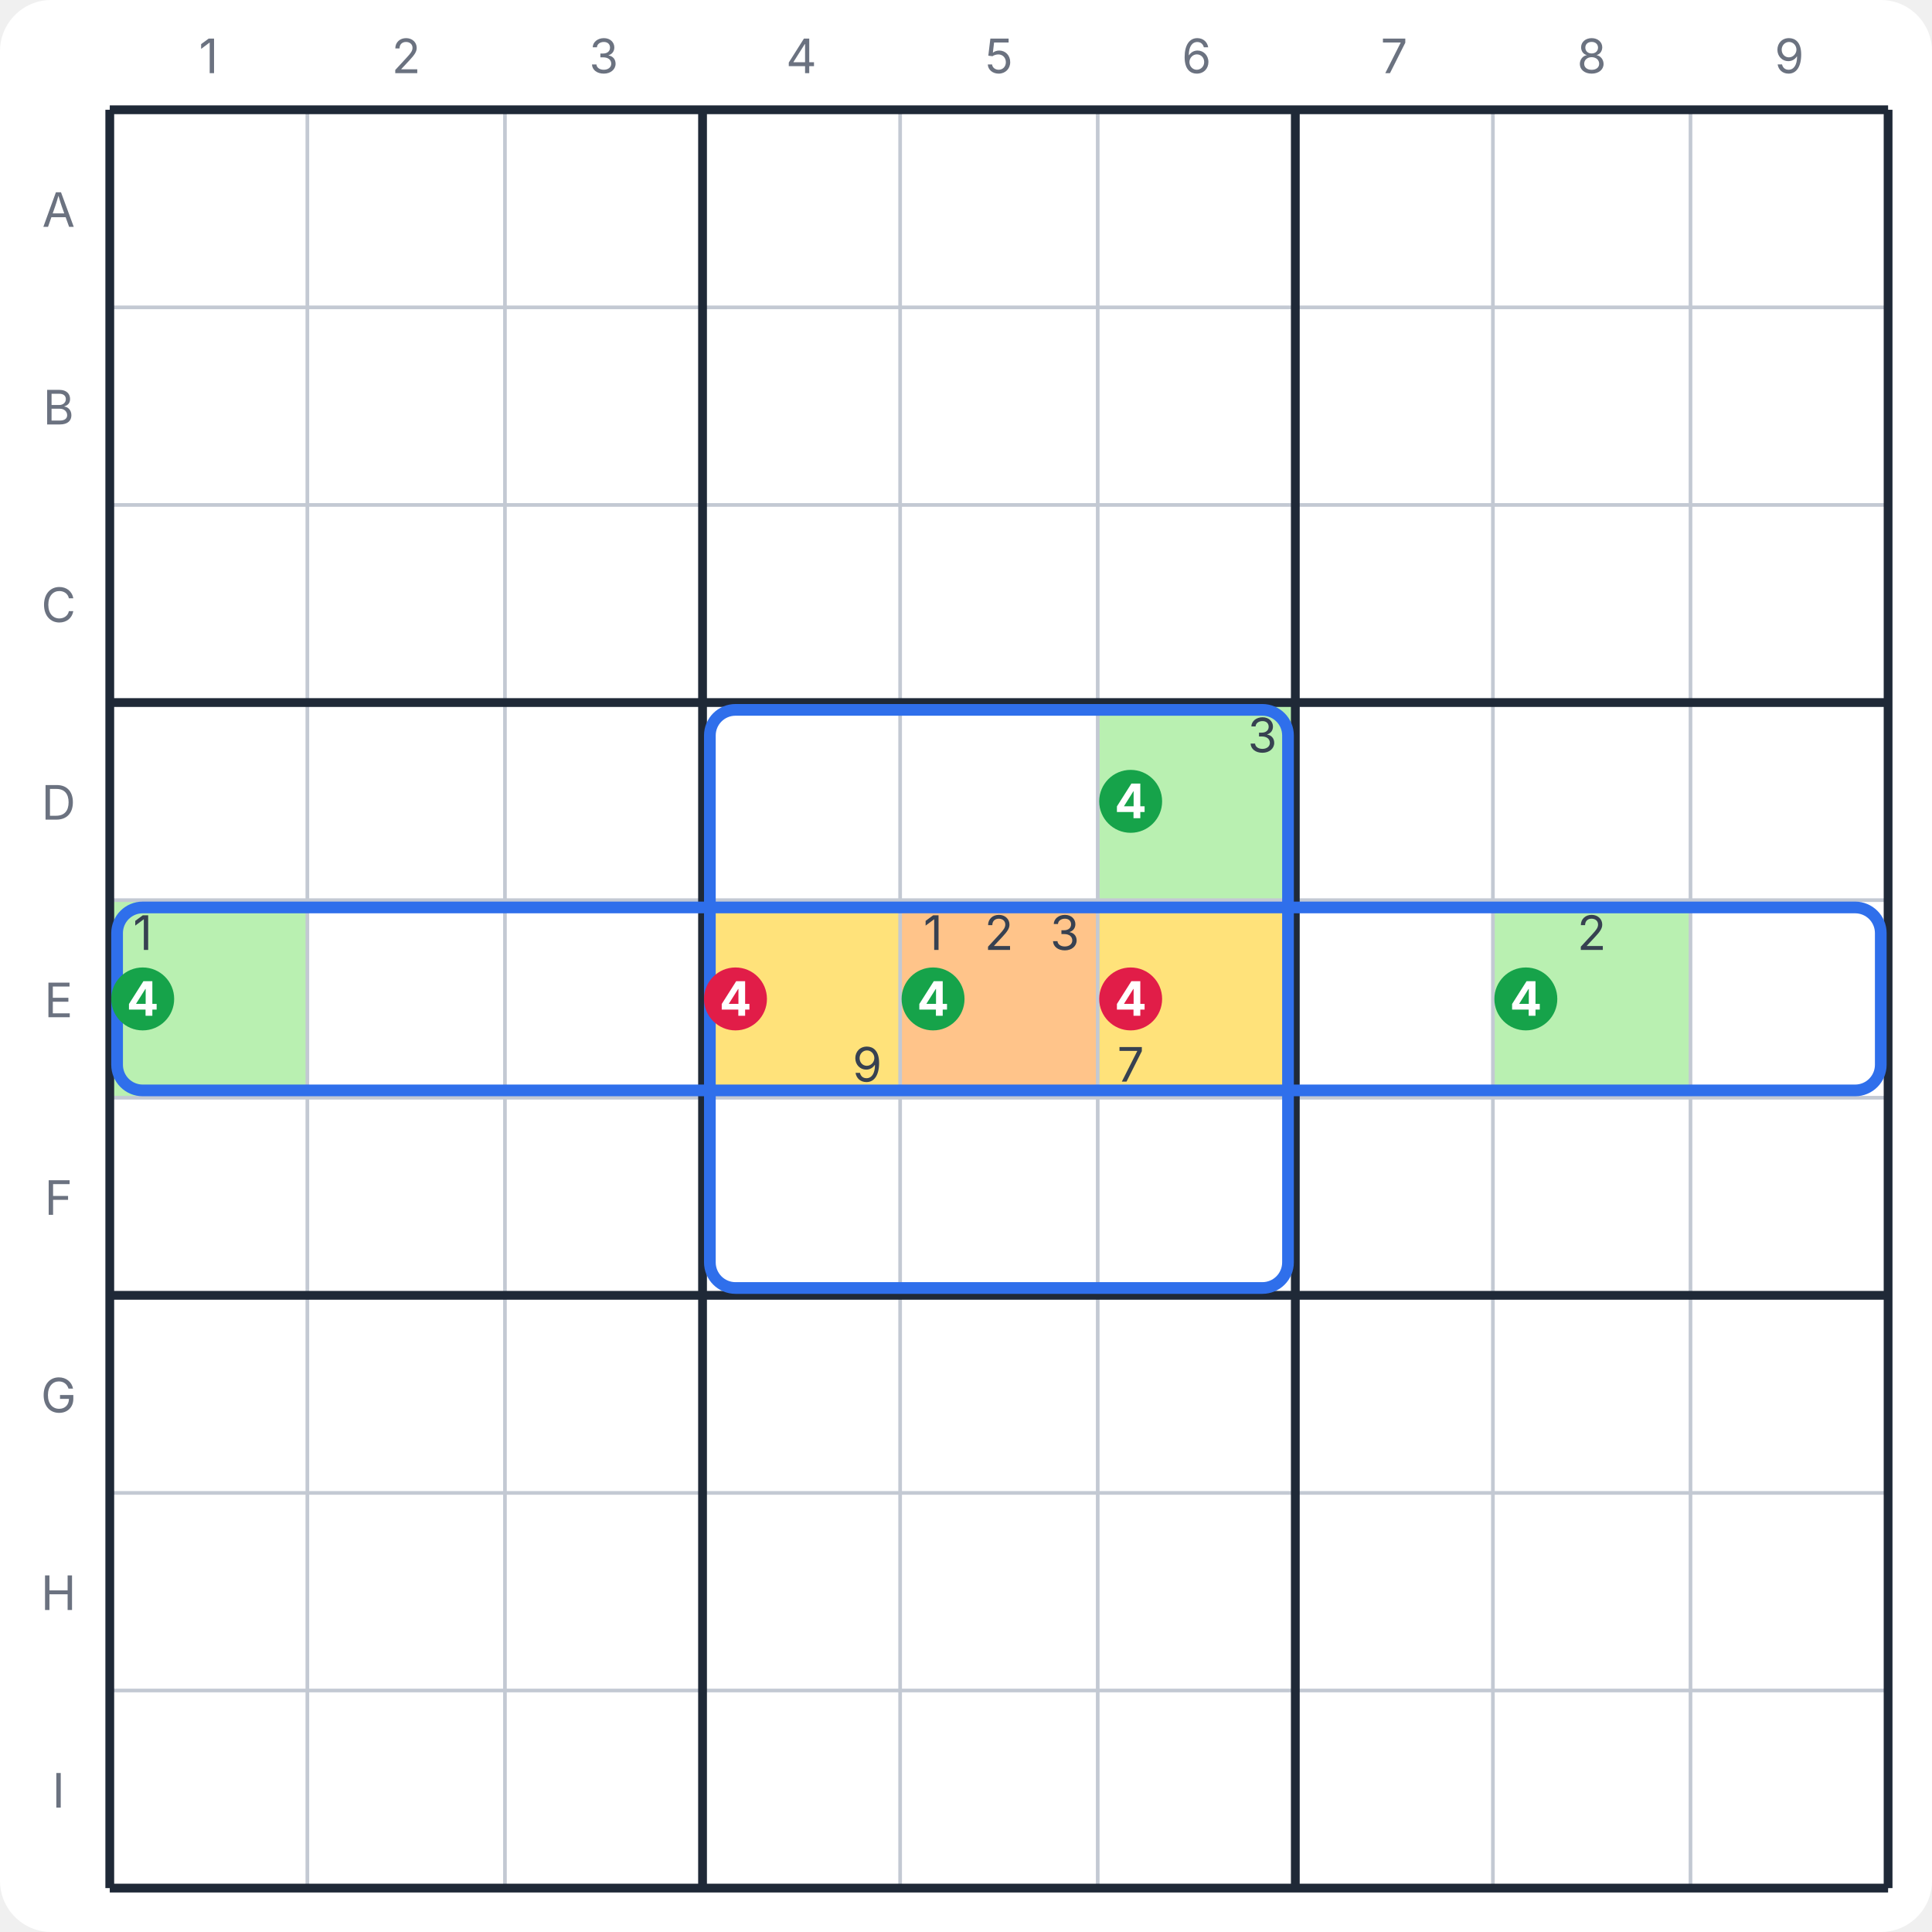
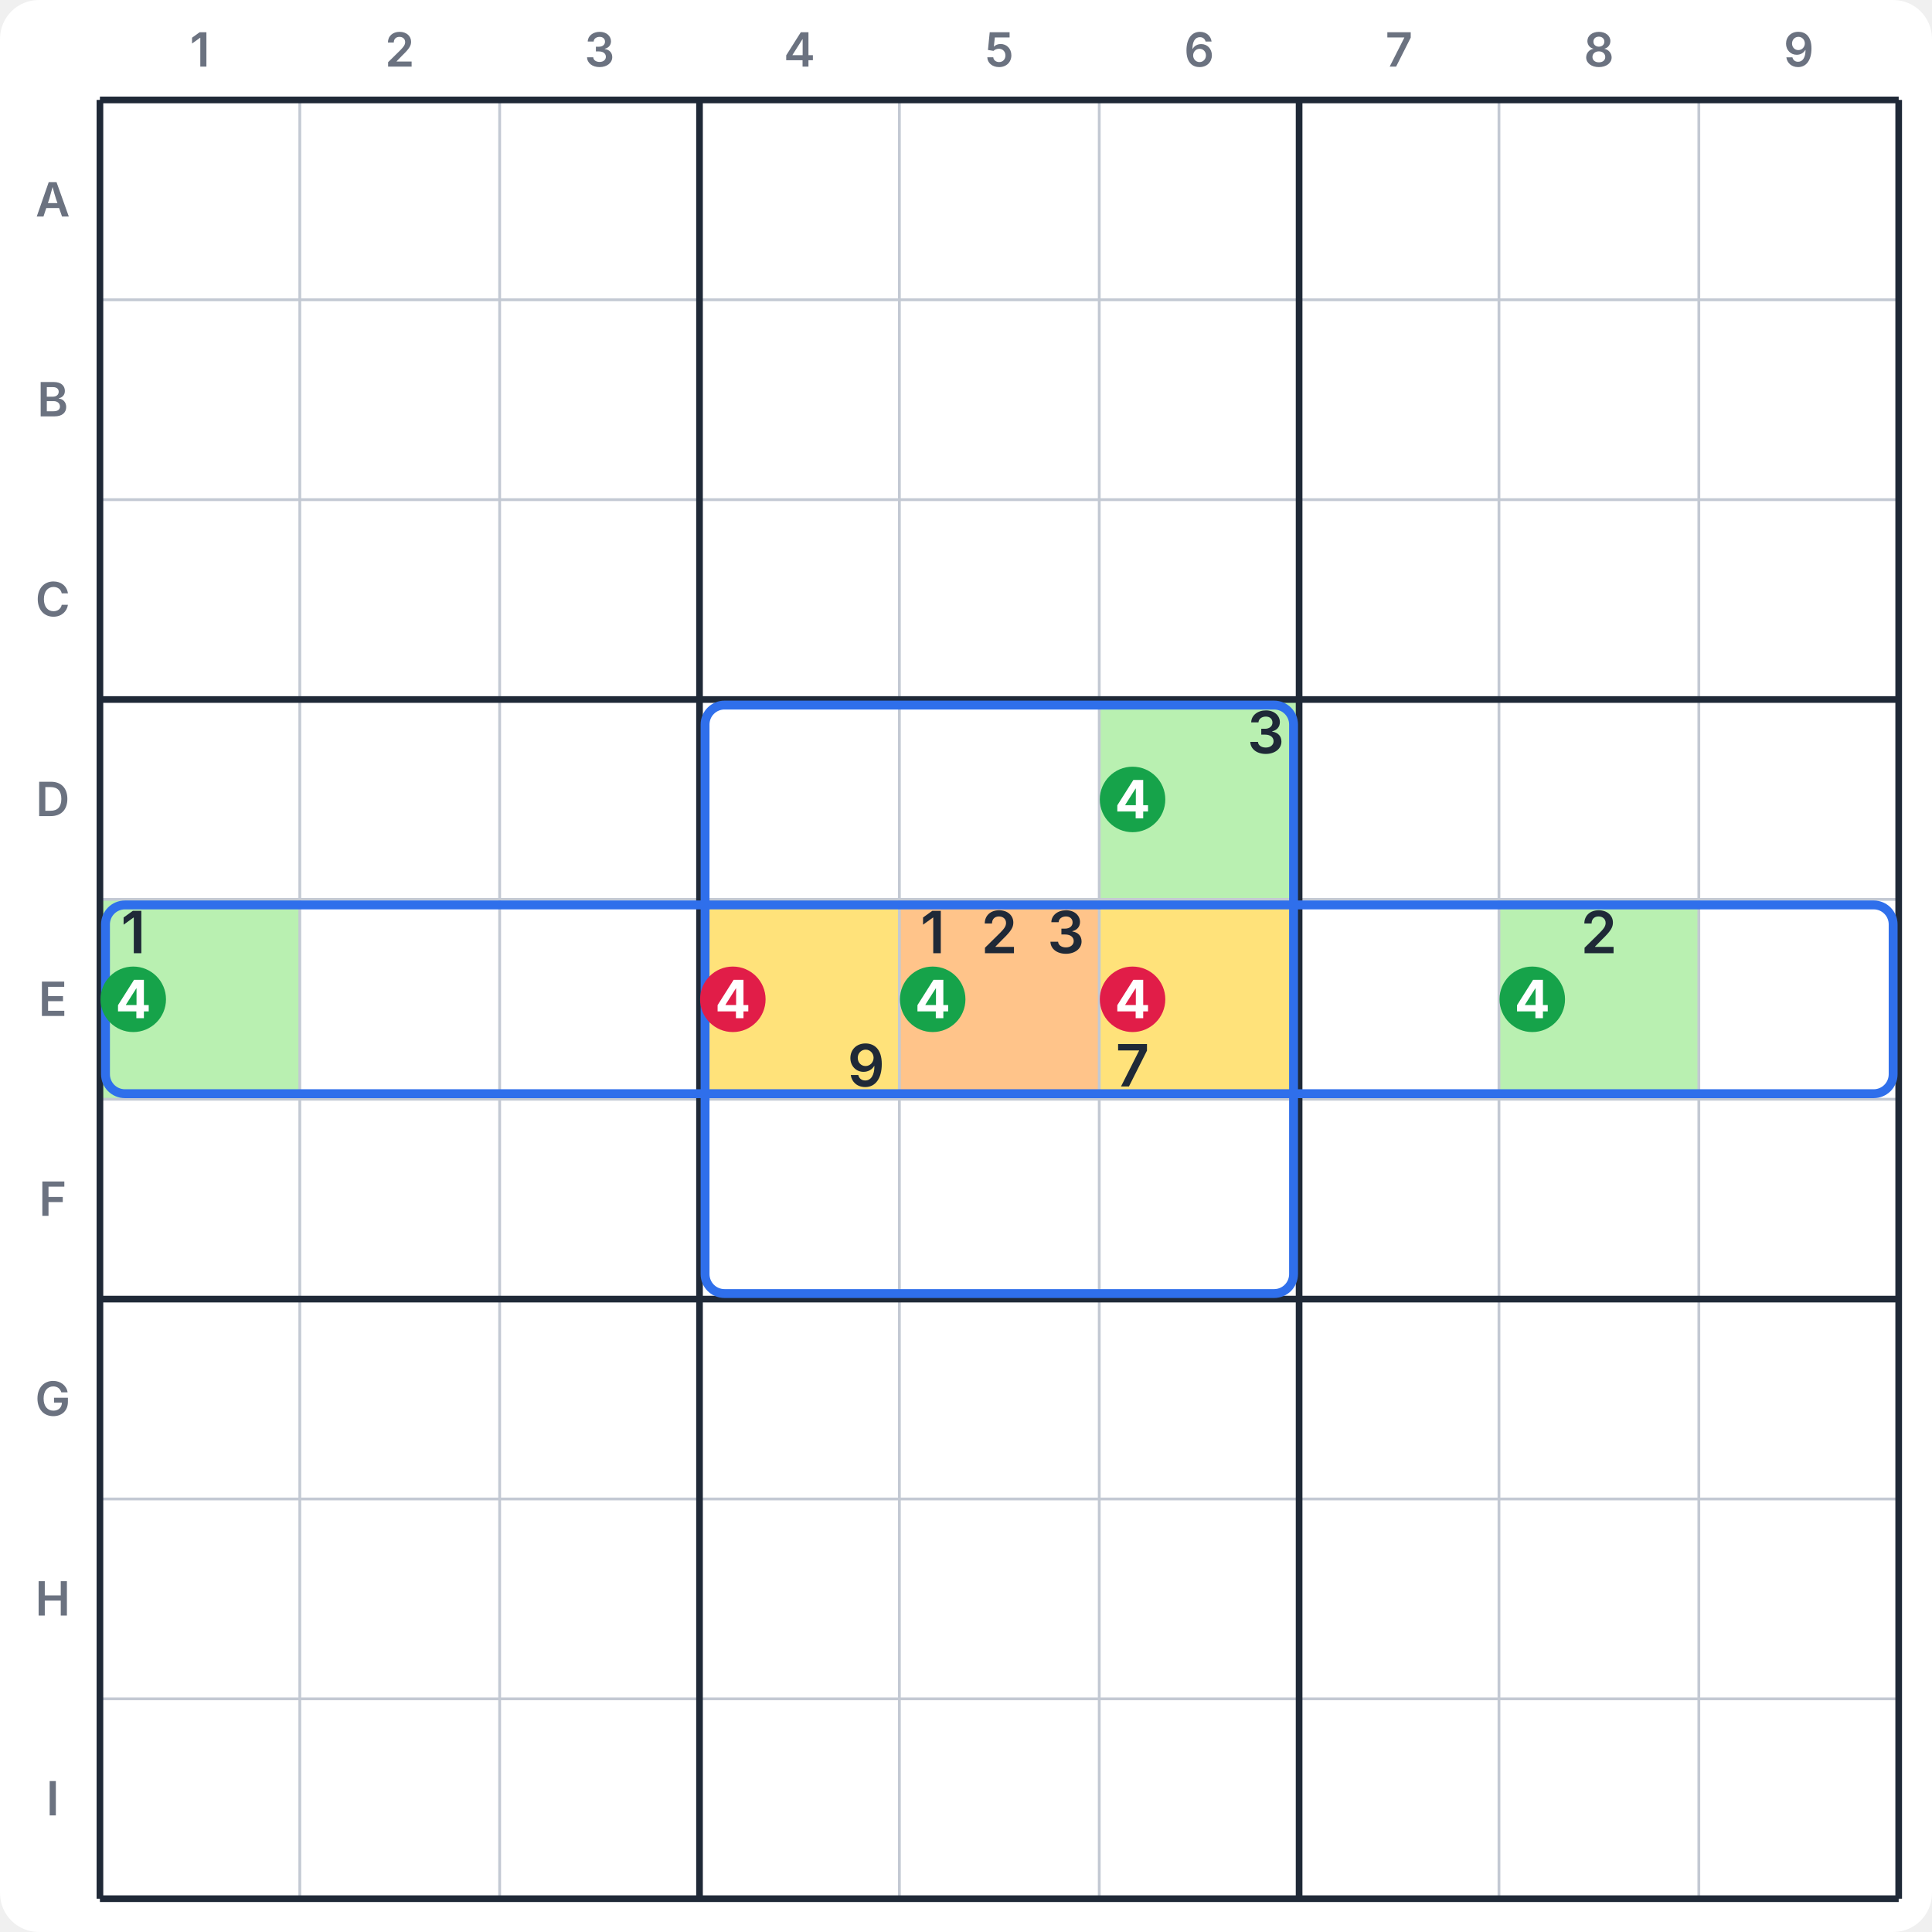
- <svg xmlns="http://www.w3.org/2000/svg" viewBox="0 0 528 528" width="528" height="528" font-family="Inter, 'Segoe UI', Helvetica, Arial, sans-serif">
+ <svg xmlns="http://www.w3.org/2000/svg" viewBox="0 0 696 696" width="696" height="696" font-family="Inter, 'Segoe UI', Helvetica, Arial, sans-serif">
  <defs>
    <marker id="arr" viewBox="0 0 10 10" refX="8" refY="5" markerWidth="5" markerHeight="5" orient="auto-start-reverse">
      <path d="M0,0 L10,5 L0,10 z" fill="#E11D48" />
    </marker>
  </defs>
-   <rect x="0" y="0" width="528" height="528" rx="14" fill="#FFFFFF" />
-   <text x="57.0" y="20" text-anchor="middle" font-size="13" fill="#6B7280">1</text>
-   <text x="111.0" y="20" text-anchor="middle" font-size="13" fill="#6B7280">2</text>
-   <text x="165.0" y="20" text-anchor="middle" font-size="13" fill="#6B7280">3</text>
-   <text x="219.0" y="20" text-anchor="middle" font-size="13" fill="#6B7280">4</text>
-   <text x="273.0" y="20" text-anchor="middle" font-size="13" fill="#6B7280">5</text>
-   <text x="327.0" y="20" text-anchor="middle" font-size="13" fill="#6B7280">6</text>
-   <text x="381.0" y="20" text-anchor="middle" font-size="13" fill="#6B7280">7</text>
-   <text x="435.0" y="20" text-anchor="middle" font-size="13" fill="#6B7280">8</text>
-   <text x="489.0" y="20" text-anchor="middle" font-size="13" fill="#6B7280">9</text>
-   <text x="16" y="62.0" text-anchor="middle" font-size="13" fill="#6B7280">A</text>
-   <text x="16" y="116.0" text-anchor="middle" font-size="13" fill="#6B7280">B</text>
-   <text x="16" y="170.0" text-anchor="middle" font-size="13" fill="#6B7280">C</text>
-   <text x="16" y="224.0" text-anchor="middle" font-size="13" fill="#6B7280">D</text>
-   <text x="16" y="278.0" text-anchor="middle" font-size="13" fill="#6B7280">E</text>
-   <text x="16" y="332.0" text-anchor="middle" font-size="13" fill="#6B7280">F</text>
-   <text x="16" y="386.0" text-anchor="middle" font-size="13" fill="#6B7280">G</text>
-   <text x="16" y="440.0" text-anchor="middle" font-size="13" fill="#6B7280">H</text>
-   <text x="16" y="494.0" text-anchor="middle" font-size="13" fill="#6B7280">I</text>
-   <rect x="246" y="246" width="54" height="54" fill="#FFC48A" />
-   <rect x="30" y="246" width="54" height="54" fill="#B9F0B1" />
-   <rect x="408" y="246" width="54" height="54" fill="#B9F0B1" />
-   <rect x="300" y="192" width="54" height="54" fill="#B9F0B1" />
-   <rect x="192" y="246" width="54" height="54" fill="#FFE27A" />
-   <rect x="300" y="246" width="54" height="54" fill="#FFE27A" />
-   <line x1="30" y1="30" x2="30" y2="516" stroke="#C3C9D3" stroke-width="1" />
-   <line x1="84" y1="30" x2="84" y2="516" stroke="#C3C9D3" stroke-width="1" />
-   <line x1="138" y1="30" x2="138" y2="516" stroke="#C3C9D3" stroke-width="1" />
-   <line x1="192" y1="30" x2="192" y2="516" stroke="#C3C9D3" stroke-width="1" />
-   <line x1="246" y1="30" x2="246" y2="516" stroke="#C3C9D3" stroke-width="1" />
-   <line x1="300" y1="30" x2="300" y2="516" stroke="#C3C9D3" stroke-width="1" />
-   <line x1="354" y1="30" x2="354" y2="516" stroke="#C3C9D3" stroke-width="1" />
-   <line x1="408" y1="30" x2="408" y2="516" stroke="#C3C9D3" stroke-width="1" />
-   <line x1="462" y1="30" x2="462" y2="516" stroke="#C3C9D3" stroke-width="1" />
-   <line x1="516" y1="30" x2="516" y2="516" stroke="#C3C9D3" stroke-width="1" />
-   <line x1="30" y1="30" x2="516" y2="30" stroke="#C3C9D3" stroke-width="1" />
-   <line x1="30" y1="84" x2="516" y2="84" stroke="#C3C9D3" stroke-width="1" />
-   <line x1="30" y1="138" x2="516" y2="138" stroke="#C3C9D3" stroke-width="1" />
-   <line x1="30" y1="192" x2="516" y2="192" stroke="#C3C9D3" stroke-width="1" />
-   <line x1="30" y1="246" x2="516" y2="246" stroke="#C3C9D3" stroke-width="1" />
-   <line x1="30" y1="300" x2="516" y2="300" stroke="#C3C9D3" stroke-width="1" />
-   <line x1="30" y1="354" x2="516" y2="354" stroke="#C3C9D3" stroke-width="1" />
-   <line x1="30" y1="408" x2="516" y2="408" stroke="#C3C9D3" stroke-width="1" />
-   <line x1="30" y1="462" x2="516" y2="462" stroke="#C3C9D3" stroke-width="1" />
-   <line x1="30" y1="516" x2="516" y2="516" stroke="#C3C9D3" stroke-width="1" />
-   <line x1="30" y1="30" x2="30" y2="516" stroke="#1F2937" stroke-width="2.4" />
-   <line x1="192" y1="30" x2="192" y2="516" stroke="#1F2937" stroke-width="2.4" />
-   <line x1="354" y1="30" x2="354" y2="516" stroke="#1F2937" stroke-width="2.4" />
-   <line x1="516" y1="30" x2="516" y2="516" stroke="#1F2937" stroke-width="2.4" />
-   <line x1="30" y1="30" x2="516" y2="30" stroke="#1F2937" stroke-width="2.4" />
-   <line x1="30" y1="192" x2="516" y2="192" stroke="#1F2937" stroke-width="2.4" />
-   <line x1="30" y1="354" x2="516" y2="354" stroke="#1F2937" stroke-width="2.4" />
-   <line x1="30" y1="516" x2="516" y2="516" stroke="#1F2937" stroke-width="2.4" />
-   <rect x="194" y="194" width="158" height="158" rx="7" fill="none" stroke="#2F6FEB" stroke-width="3.2" />
-   <rect x="32" y="248" width="482" height="50" rx="7" fill="none" stroke="#2F6FEB" stroke-width="3.2" />
-   <text x="255.0" y="259.6" text-anchor="middle" font-size="13" fill="#374151">1</text>
-   <text x="273.0" y="259.6" text-anchor="middle" font-size="13" fill="#374151">2</text>
-   <text x="291.0" y="259.6" text-anchor="middle" font-size="13" fill="#374151">3</text>
-   <circle cx="255.0" cy="273.0" r="8.6" fill="#16A34A" />
-   <text x="255.0" y="277.6" text-anchor="middle" font-size="13" font-weight="700" fill="#FFFFFF">4</text>
-   <text x="39.0" y="259.6" text-anchor="middle" font-size="13" fill="#374151">1</text>
-   <circle cx="39.0" cy="273.0" r="8.6" fill="#16A34A" />
-   <text x="39.0" y="277.6" text-anchor="middle" font-size="13" font-weight="700" fill="#FFFFFF">4</text>
-   <text x="435.0" y="259.6" text-anchor="middle" font-size="13" fill="#374151">2</text>
-   <circle cx="417.0" cy="273.0" r="8.6" fill="#16A34A" />
-   <text x="417.0" y="277.6" text-anchor="middle" font-size="13" font-weight="700" fill="#FFFFFF">4</text>
-   <text x="345.0" y="205.6" text-anchor="middle" font-size="13" fill="#374151">3</text>
-   <circle cx="309.0" cy="219.0" r="8.6" fill="#16A34A" />
-   <text x="309.0" y="223.6" text-anchor="middle" font-size="13" font-weight="700" fill="#FFFFFF">4</text>
-   <circle cx="201.0" cy="273.0" r="8.6" fill="#E11D48" />
-   <text x="201.0" y="277.6" text-anchor="middle" font-size="13" font-weight="700" fill="#FFFFFF">4</text>
-   <text x="237.0" y="295.6" text-anchor="middle" font-size="13" fill="#374151">9</text>
-   <circle cx="309.0" cy="273.0" r="8.6" fill="#E11D48" />
-   <text x="309.0" y="277.6" text-anchor="middle" font-size="13" font-weight="700" fill="#FFFFFF">4</text>
-   <text x="309.0" y="295.6" text-anchor="middle" font-size="13" fill="#374151">7</text>
+   <rect x="0" y="0" width="696" height="696" rx="14" fill="#FFFFFF" />
+   <text x="72.0" y="24" text-anchor="middle" font-size="17" font-weight="600" fill="#6B7280">1</text>
+   <text x="144.0" y="24" text-anchor="middle" font-size="17" font-weight="600" fill="#6B7280">2</text>
+   <text x="216.0" y="24" text-anchor="middle" font-size="17" font-weight="600" fill="#6B7280">3</text>
+   <text x="288.0" y="24" text-anchor="middle" font-size="17" font-weight="600" fill="#6B7280">4</text>
+   <text x="360.0" y="24" text-anchor="middle" font-size="17" font-weight="600" fill="#6B7280">5</text>
+   <text x="432.0" y="24" text-anchor="middle" font-size="17" font-weight="600" fill="#6B7280">6</text>
+   <text x="504.0" y="24" text-anchor="middle" font-size="17" font-weight="600" fill="#6B7280">7</text>
+   <text x="576.0" y="24" text-anchor="middle" font-size="17" font-weight="600" fill="#6B7280">8</text>
+   <text x="648.0" y="24" text-anchor="middle" font-size="17" font-weight="600" fill="#6B7280">9</text>
+   <text x="19" y="78.0" text-anchor="middle" font-size="17" font-weight="600" fill="#6B7280">A</text>
+   <text x="19" y="150.0" text-anchor="middle" font-size="17" font-weight="600" fill="#6B7280">B</text>
+   <text x="19" y="222.0" text-anchor="middle" font-size="17" font-weight="600" fill="#6B7280">C</text>
+   <text x="19" y="294.0" text-anchor="middle" font-size="17" font-weight="600" fill="#6B7280">D</text>
+   <text x="19" y="366.0" text-anchor="middle" font-size="17" font-weight="600" fill="#6B7280">E</text>
+   <text x="19" y="438.0" text-anchor="middle" font-size="17" font-weight="600" fill="#6B7280">F</text>
+   <text x="19" y="510.0" text-anchor="middle" font-size="17" font-weight="600" fill="#6B7280">G</text>
+   <text x="19" y="582.0" text-anchor="middle" font-size="17" font-weight="600" fill="#6B7280">H</text>
+   <text x="19" y="654.0" text-anchor="middle" font-size="17" font-weight="600" fill="#6B7280">I</text>
+   <rect x="324" y="324" width="72" height="72" fill="#FFC48A" />
+   <rect x="36" y="324" width="72" height="72" fill="#B9F0B1" />
+   <rect x="540" y="324" width="72" height="72" fill="#B9F0B1" />
+   <rect x="396" y="252" width="72" height="72" fill="#B9F0B1" />
+   <rect x="252" y="324" width="72" height="72" fill="#FFE27A" />
+   <rect x="396" y="324" width="72" height="72" fill="#FFE27A" />
+   <line x1="36" y1="36" x2="36" y2="684" stroke="#C3C9D3" stroke-width="1" />
+   <line x1="108" y1="36" x2="108" y2="684" stroke="#C3C9D3" stroke-width="1" />
+   <line x1="180" y1="36" x2="180" y2="684" stroke="#C3C9D3" stroke-width="1" />
+   <line x1="252" y1="36" x2="252" y2="684" stroke="#C3C9D3" stroke-width="1" />
+   <line x1="324" y1="36" x2="324" y2="684" stroke="#C3C9D3" stroke-width="1" />
+   <line x1="396" y1="36" x2="396" y2="684" stroke="#C3C9D3" stroke-width="1" />
+   <line x1="468" y1="36" x2="468" y2="684" stroke="#C3C9D3" stroke-width="1" />
+   <line x1="540" y1="36" x2="540" y2="684" stroke="#C3C9D3" stroke-width="1" />
+   <line x1="612" y1="36" x2="612" y2="684" stroke="#C3C9D3" stroke-width="1" />
+   <line x1="684" y1="36" x2="684" y2="684" stroke="#C3C9D3" stroke-width="1" />
+   <line x1="36" y1="36" x2="684" y2="36" stroke="#C3C9D3" stroke-width="1" />
+   <line x1="36" y1="108" x2="684" y2="108" stroke="#C3C9D3" stroke-width="1" />
+   <line x1="36" y1="180" x2="684" y2="180" stroke="#C3C9D3" stroke-width="1" />
+   <line x1="36" y1="252" x2="684" y2="252" stroke="#C3C9D3" stroke-width="1" />
+   <line x1="36" y1="324" x2="684" y2="324" stroke="#C3C9D3" stroke-width="1" />
+   <line x1="36" y1="396" x2="684" y2="396" stroke="#C3C9D3" stroke-width="1" />
+   <line x1="36" y1="468" x2="684" y2="468" stroke="#C3C9D3" stroke-width="1" />
+   <line x1="36" y1="540" x2="684" y2="540" stroke="#C3C9D3" stroke-width="1" />
+   <line x1="36" y1="612" x2="684" y2="612" stroke="#C3C9D3" stroke-width="1" />
+   <line x1="36" y1="684" x2="684" y2="684" stroke="#C3C9D3" stroke-width="1" />
+   <line x1="36" y1="36" x2="36" y2="684" stroke="#1F2937" stroke-width="2.4" />
+   <line x1="252" y1="36" x2="252" y2="684" stroke="#1F2937" stroke-width="2.4" />
+   <line x1="468" y1="36" x2="468" y2="684" stroke="#1F2937" stroke-width="2.4" />
+   <line x1="684" y1="36" x2="684" y2="684" stroke="#1F2937" stroke-width="2.4" />
+   <line x1="36" y1="36" x2="684" y2="36" stroke="#1F2937" stroke-width="2.4" />
+   <line x1="36" y1="252" x2="684" y2="252" stroke="#1F2937" stroke-width="2.4" />
+   <line x1="36" y1="468" x2="684" y2="468" stroke="#1F2937" stroke-width="2.4" />
+   <line x1="36" y1="684" x2="684" y2="684" stroke="#1F2937" stroke-width="2.4" />
+   <rect x="254" y="254" width="212" height="212" rx="7" fill="none" stroke="#2F6FEB" stroke-width="3.2" />
+   <rect x="38" y="326" width="644" height="68" rx="7" fill="none" stroke="#2F6FEB" stroke-width="3.2" />
+   <text x="336.0" y="343.4" text-anchor="middle" font-size="21" font-weight="600" fill="#1F2937">1</text>
+   <text x="360.0" y="343.4" text-anchor="middle" font-size="21" font-weight="600" fill="#1F2937">2</text>
+   <text x="384.0" y="343.4" text-anchor="middle" font-size="21" font-weight="600" fill="#1F2937">3</text>
+   <circle cx="336.0" cy="360.0" r="11.8" fill="#16A34A" />
+   <text x="336.0" y="366.8" text-anchor="middle" font-size="19" font-weight="700" fill="#FFFFFF">4</text>
+   <text x="48.0" y="343.4" text-anchor="middle" font-size="21" font-weight="600" fill="#1F2937">1</text>
+   <circle cx="48.0" cy="360.0" r="11.8" fill="#16A34A" />
+   <text x="48.0" y="366.8" text-anchor="middle" font-size="19" font-weight="700" fill="#FFFFFF">4</text>
+   <text x="576.0" y="343.4" text-anchor="middle" font-size="21" font-weight="600" fill="#1F2937">2</text>
+   <circle cx="552.0" cy="360.0" r="11.8" fill="#16A34A" />
+   <text x="552.0" y="366.8" text-anchor="middle" font-size="19" font-weight="700" fill="#FFFFFF">4</text>
+   <text x="456.0" y="271.4" text-anchor="middle" font-size="21" font-weight="600" fill="#1F2937">3</text>
+   <circle cx="408.0" cy="288.0" r="11.8" fill="#16A34A" />
+   <text x="408.0" y="294.8" text-anchor="middle" font-size="19" font-weight="700" fill="#FFFFFF">4</text>
+   <circle cx="264.0" cy="360.0" r="11.8" fill="#E11D48" />
+   <text x="264.0" y="366.8" text-anchor="middle" font-size="19" font-weight="700" fill="#FFFFFF">4</text>
+   <text x="312.0" y="391.4" text-anchor="middle" font-size="21" font-weight="600" fill="#1F2937">9</text>
+   <circle cx="408.0" cy="360.0" r="11.8" fill="#E11D48" />
+   <text x="408.0" y="366.8" text-anchor="middle" font-size="19" font-weight="700" fill="#FFFFFF">4</text>
+   <text x="408.0" y="391.4" text-anchor="middle" font-size="21" font-weight="600" fill="#1F2937">7</text>
</svg>
